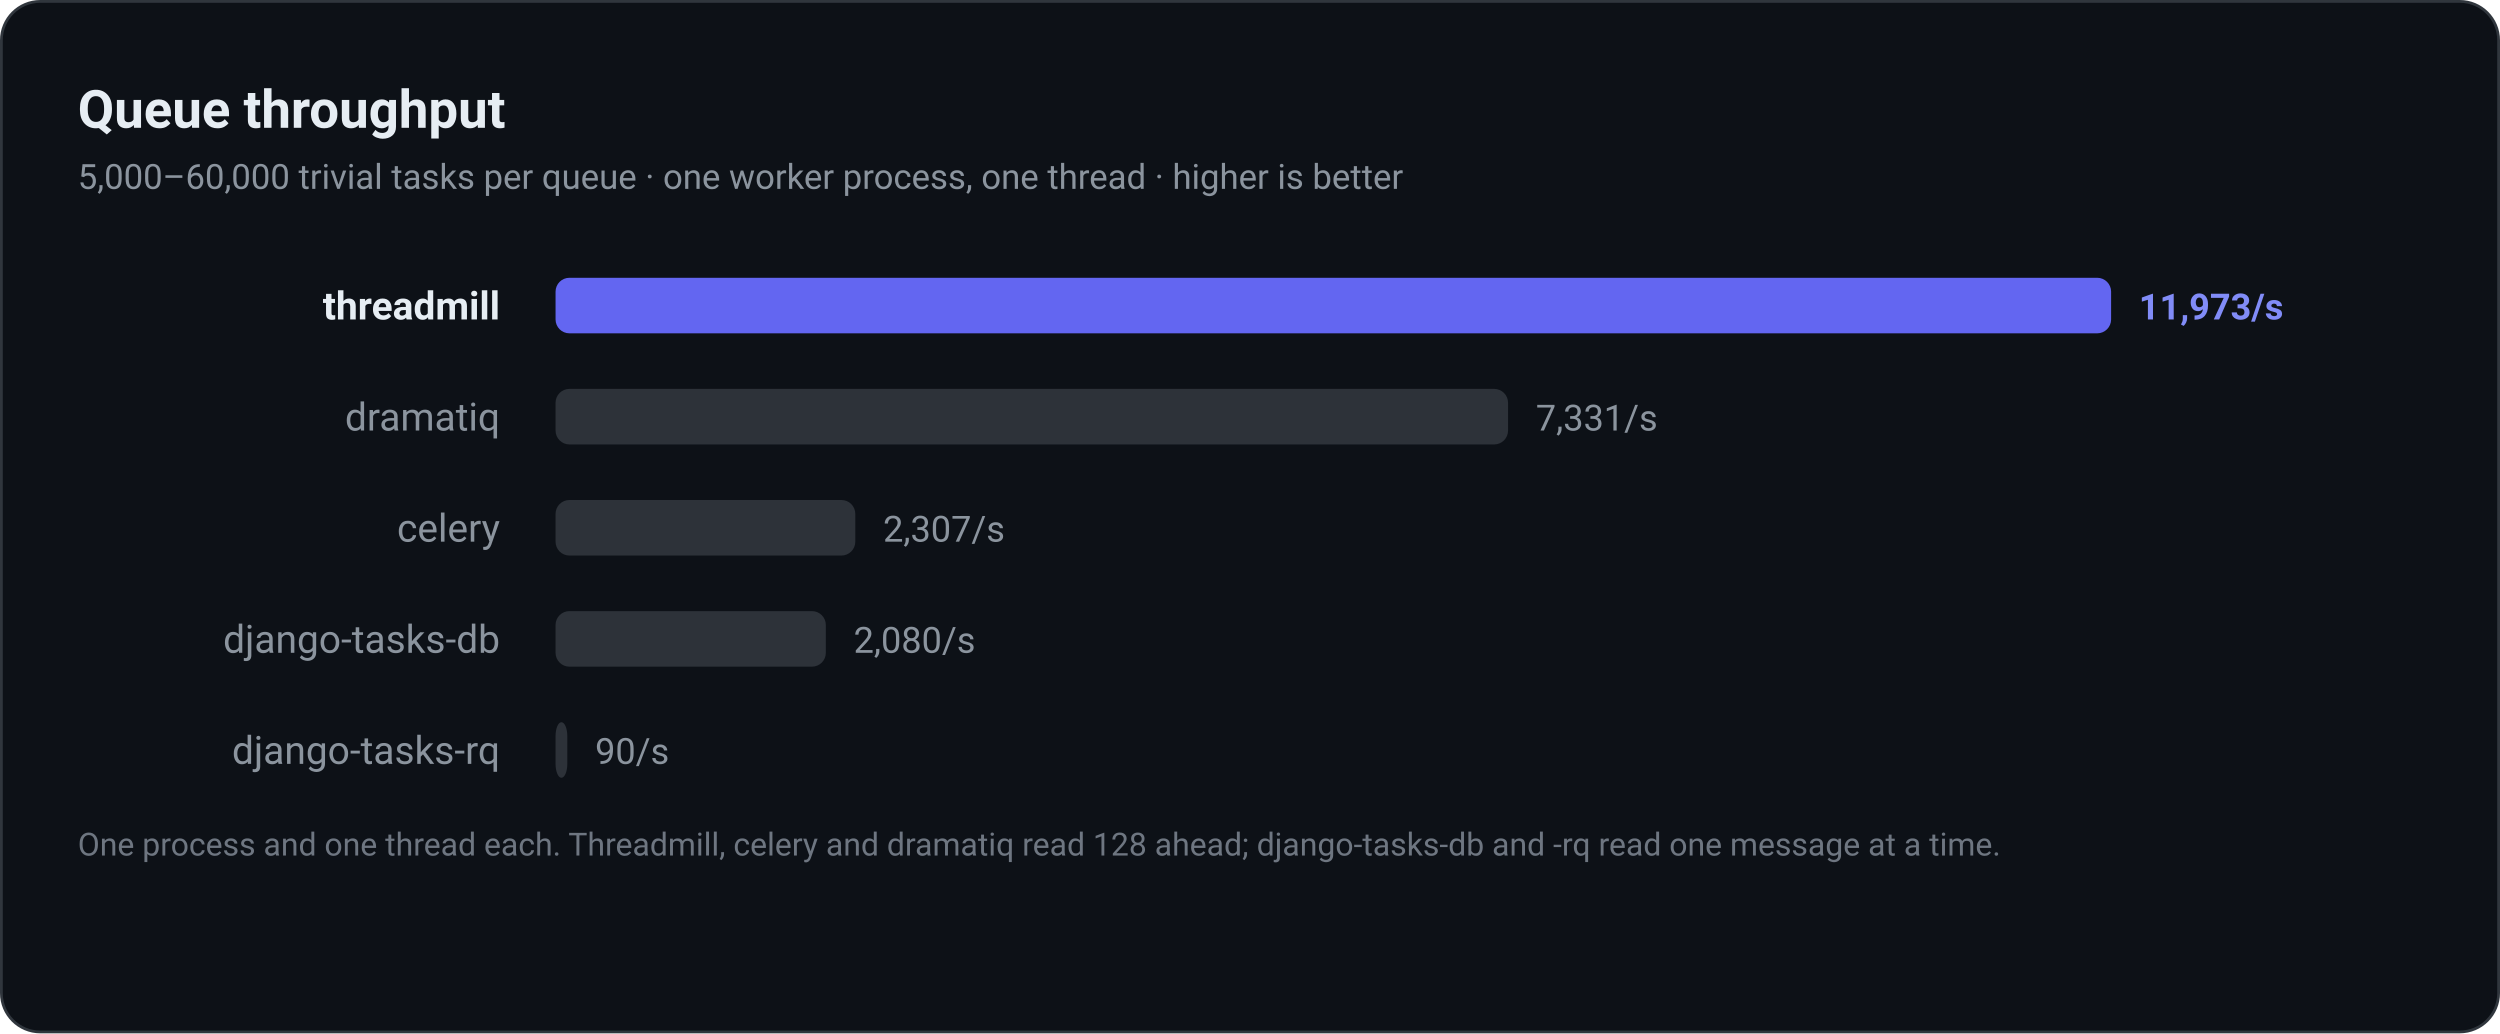
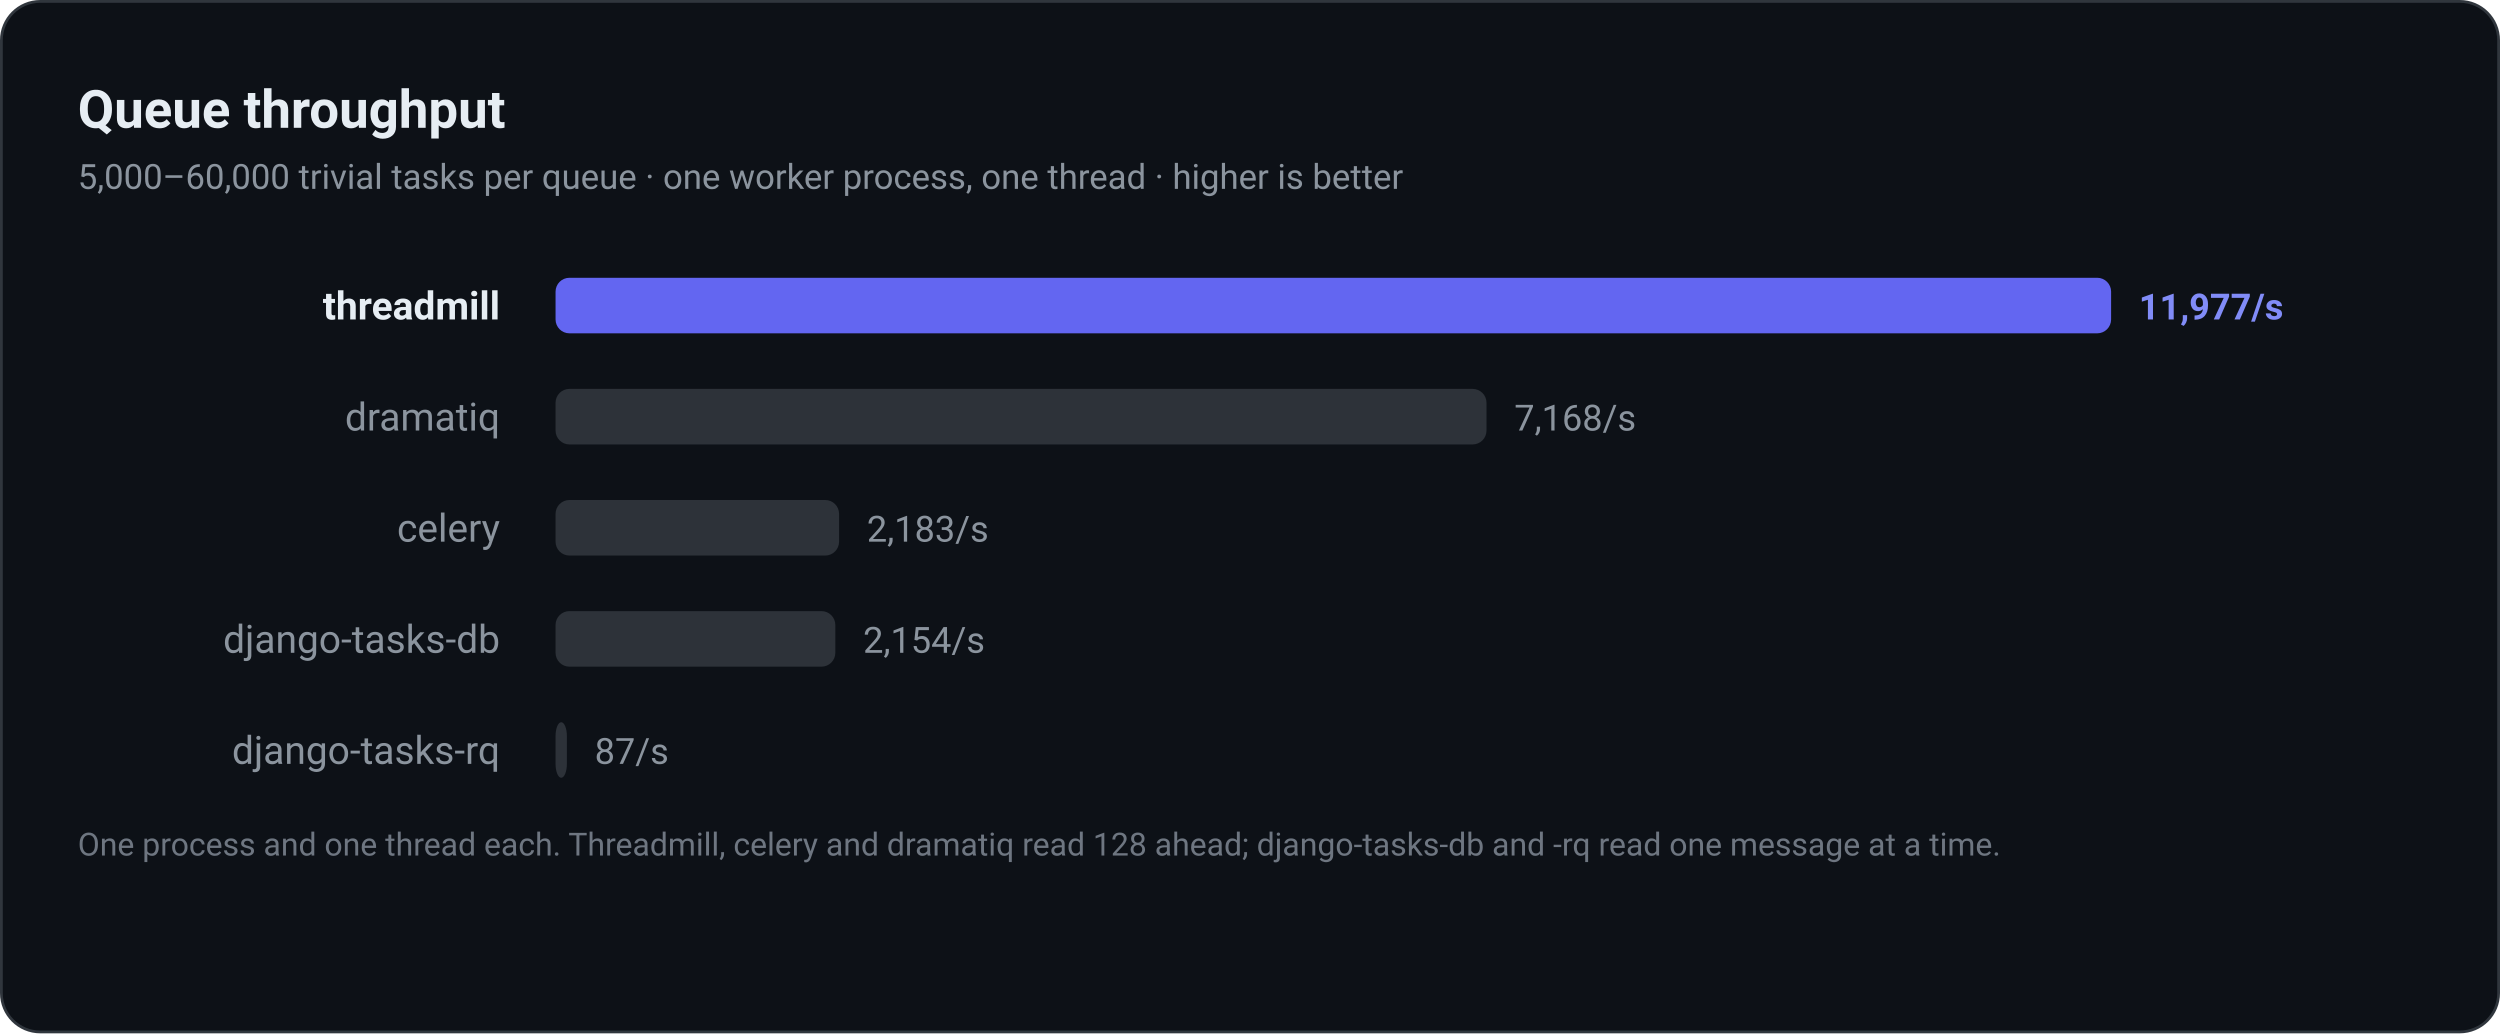
- <svg xmlns="http://www.w3.org/2000/svg" viewBox="0 0 900 372" width="900" height="372" role="img" aria-label="Tasks per second with one worker: threadmill 11,973, dramatiq 7,331, celery 2,307, django-tasks-db 2,080, django-tasks-rq 90.">
+ <svg xmlns="http://www.w3.org/2000/svg" viewBox="0 0 900 372" width="900" height="372" role="img" aria-label="Tasks per second with one worker: threadmill 11,977, dramatiq 7,168, celery 2,183, django-tasks-db 2,154, django-tasks-rq 87.">
  <style>svg{max-width:100%;height:auto}</style>
  <rect x="0.5" y="0.5" width="899" height="371" rx="14" fill="#0d1117" stroke="#30363d" />
  <text x="28" y="46" font-family="system-ui, -apple-system, &quot;Segoe UI&quot;, Roboto, &quot;Helvetica Neue&quot;, Arial, sans-serif" font-size="19" font-weight="700" fill="#e6edf3" text-anchor="start">Queue throughput</text>
  <text x="28" y="68" font-family="system-ui, -apple-system, &quot;Segoe UI&quot;, Roboto, &quot;Helvetica Neue&quot;, Arial, sans-serif" font-size="12.5" font-weight="400" fill="#8b949e" text-anchor="start">5,000–60,000 trivial tasks per queue · one worker process, one thread · higher is better</text>
  <text x="180" y="115" font-family="system-ui, -apple-system, &quot;Segoe UI&quot;, Roboto, &quot;Helvetica Neue&quot;, Arial, sans-serif" font-size="14" font-weight="700" fill="#e6edf3" text-anchor="end">threadmill</text>
  <rect x="200" y="100" width="560.00" height="20" rx="5" fill="#6366f1" opacity="1" />
-   <text x="770" y="115" font-family="system-ui, -apple-system, &quot;Segoe UI&quot;, Roboto, &quot;Helvetica Neue&quot;, Arial, sans-serif" font-size="13" font-weight="700" fill="#818cf8" text-anchor="start">11,973/s</text>
+   <text x="770" y="115" font-family="system-ui, -apple-system, &quot;Segoe UI&quot;, Roboto, &quot;Helvetica Neue&quot;, Arial, sans-serif" font-size="13" font-weight="700" fill="#818cf8" text-anchor="start">11,977/s</text>
  <text x="180" y="155" font-family="system-ui, -apple-system, &quot;Segoe UI&quot;, Roboto, &quot;Helvetica Neue&quot;, Arial, sans-serif" font-size="14" font-weight="400" fill="#8b949e" text-anchor="end">dramatiq</text>
-   <rect x="200" y="140" width="342.90" height="20" rx="5" fill="#8b949e" opacity="0.25" />
-   <text x="552.899" y="155" font-family="system-ui, -apple-system, &quot;Segoe UI&quot;, Roboto, &quot;Helvetica Neue&quot;, Arial, sans-serif" font-size="13" font-weight="400" fill="#8b949e" text-anchor="start">7,331/s</text>
+   <rect x="200" y="140" width="335.14" height="20" rx="5" fill="#8b949e" opacity="0.25" />
+   <text x="545.141" y="155" font-family="system-ui, -apple-system, &quot;Segoe UI&quot;, Roboto, &quot;Helvetica Neue&quot;, Arial, sans-serif" font-size="13" font-weight="400" fill="#8b949e" text-anchor="start">7,168/s</text>
  <text x="180" y="195" font-family="system-ui, -apple-system, &quot;Segoe UI&quot;, Roboto, &quot;Helvetica Neue&quot;, Arial, sans-serif" font-size="14" font-weight="400" fill="#8b949e" text-anchor="end">celery</text>
-   <rect x="200" y="180" width="107.91" height="20" rx="5" fill="#8b949e" opacity="0.25" />
-   <text x="317.91" y="195" font-family="system-ui, -apple-system, &quot;Segoe UI&quot;, Roboto, &quot;Helvetica Neue&quot;, Arial, sans-serif" font-size="13" font-weight="400" fill="#8b949e" text-anchor="start">2,307/s</text>
+   <rect x="200" y="180" width="102.07" height="20" rx="5" fill="#8b949e" opacity="0.25" />
+   <text x="312.07" y="195" font-family="system-ui, -apple-system, &quot;Segoe UI&quot;, Roboto, &quot;Helvetica Neue&quot;, Arial, sans-serif" font-size="13" font-weight="400" fill="#8b949e" text-anchor="start">2,183/s</text>
  <text x="180" y="235" font-family="system-ui, -apple-system, &quot;Segoe UI&quot;, Roboto, &quot;Helvetica Neue&quot;, Arial, sans-serif" font-size="14" font-weight="400" fill="#8b949e" text-anchor="end">django-tasks-db</text>
-   <rect x="200" y="220" width="97.30" height="20" rx="5" fill="#8b949e" opacity="0.25" />
-   <text x="307.295" y="235" font-family="system-ui, -apple-system, &quot;Segoe UI&quot;, Roboto, &quot;Helvetica Neue&quot;, Arial, sans-serif" font-size="13" font-weight="400" fill="#8b949e" text-anchor="start">2,080/s</text>
+   <rect x="200" y="220" width="100.72" height="20" rx="5" fill="#8b949e" opacity="0.25" />
+   <text x="310.723" y="235" font-family="system-ui, -apple-system, &quot;Segoe UI&quot;, Roboto, &quot;Helvetica Neue&quot;, Arial, sans-serif" font-size="13" font-weight="400" fill="#8b949e" text-anchor="start">2,154/s</text>
  <text x="180" y="275" font-family="system-ui, -apple-system, &quot;Segoe UI&quot;, Roboto, &quot;Helvetica Neue&quot;, Arial, sans-serif" font-size="14" font-weight="400" fill="#8b949e" text-anchor="end">django-tasks-rq</text>
-   <rect x="200" y="260" width="4.23" height="20" rx="5" fill="#8b949e" opacity="0.25" />
-   <text x="214.23" y="275" font-family="system-ui, -apple-system, &quot;Segoe UI&quot;, Roboto, &quot;Helvetica Neue&quot;, Arial, sans-serif" font-size="13" font-weight="400" fill="#8b949e" text-anchor="start">90/s</text>
+   <rect x="200" y="260" width="4.08" height="20" rx="5" fill="#8b949e" opacity="0.25" />
+   <text x="214.079" y="275" font-family="system-ui, -apple-system, &quot;Segoe UI&quot;, Roboto, &quot;Helvetica Neue&quot;, Arial, sans-serif" font-size="13" font-weight="400" fill="#8b949e" text-anchor="start">87/s</text>
  <text x="28" y="308" font-family="system-ui, -apple-system, &quot;Segoe UI&quot;, Roboto, &quot;Helvetica Neue&quot;, Arial, sans-serif" font-size="11.5" font-weight="400" fill="#6e7681" text-anchor="start">One process and one thread each. Threadmill, celery and dramatiq read 128 ahead; django-tasks-db and -rq read one message at a time.</text>
</svg>
